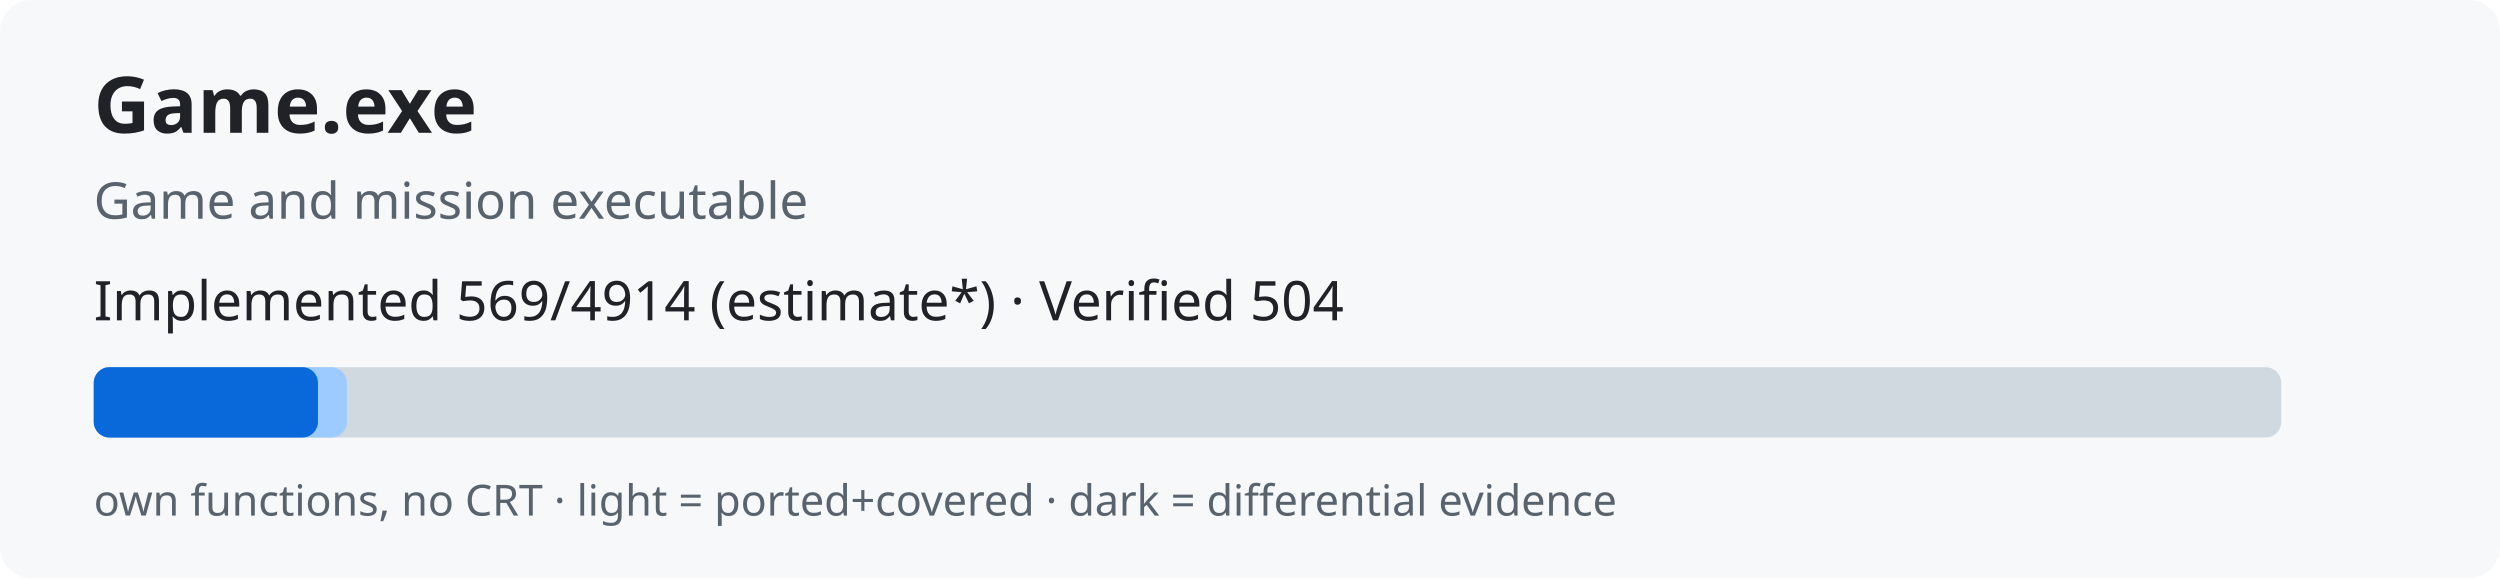
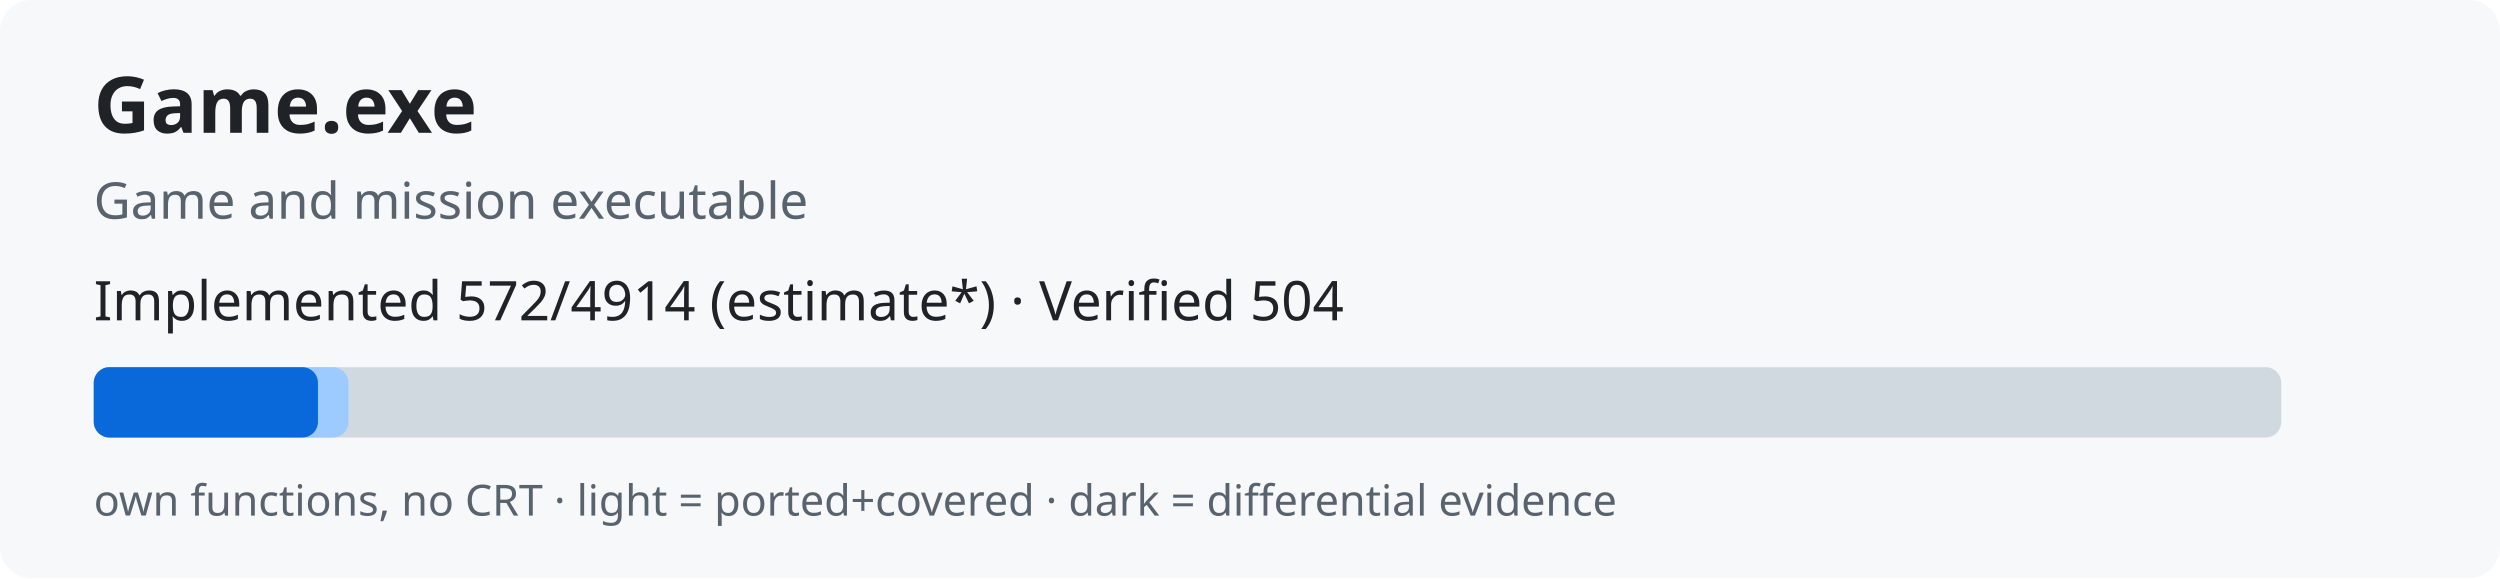
<svg xmlns="http://www.w3.org/2000/svg" width="640" height="148" role="img">
  <rect width="640" height="148" rx="8" fill="#f6f8fa" />
  <text x="24" y="34" font-family="sans-serif" font-size="20" font-weight="bold" fill="#1f2328">Game.exe</text>
  <text x="24" y="56" font-family="sans-serif" font-size="13" fill="#59636e">Game and mission executable</text>
-   <text x="24" y="82" font-family="sans-serif" font-size="14" fill="#1f2328">Implemented 569/4914 (estimate*) · Verified 504</text>
+   <text x="24" y="82" font-family="sans-serif" font-size="14" fill="#1f2328">Implemented 572/4914 (estimate*) · Verified 504</text>
  <rect x="24" y="94" width="560" height="18" rx="4" fill="#d1d9e0" />
-   <rect x="24" y="94" width="64.8" height="18" rx="4" fill="#9ecbff" />
+   <rect x="24" y="94" width="65.2" height="18" rx="4" fill="#9ecbff" />
  <rect x="24" y="94" width="57.4" height="18" rx="4" fill="#0969da" />
  <text x="24" y="132" font-family="sans-serif" font-size="11" fill="#59636e">own functions, no CRT · light = ported+covered · dark = differential evidence</text>
</svg>
